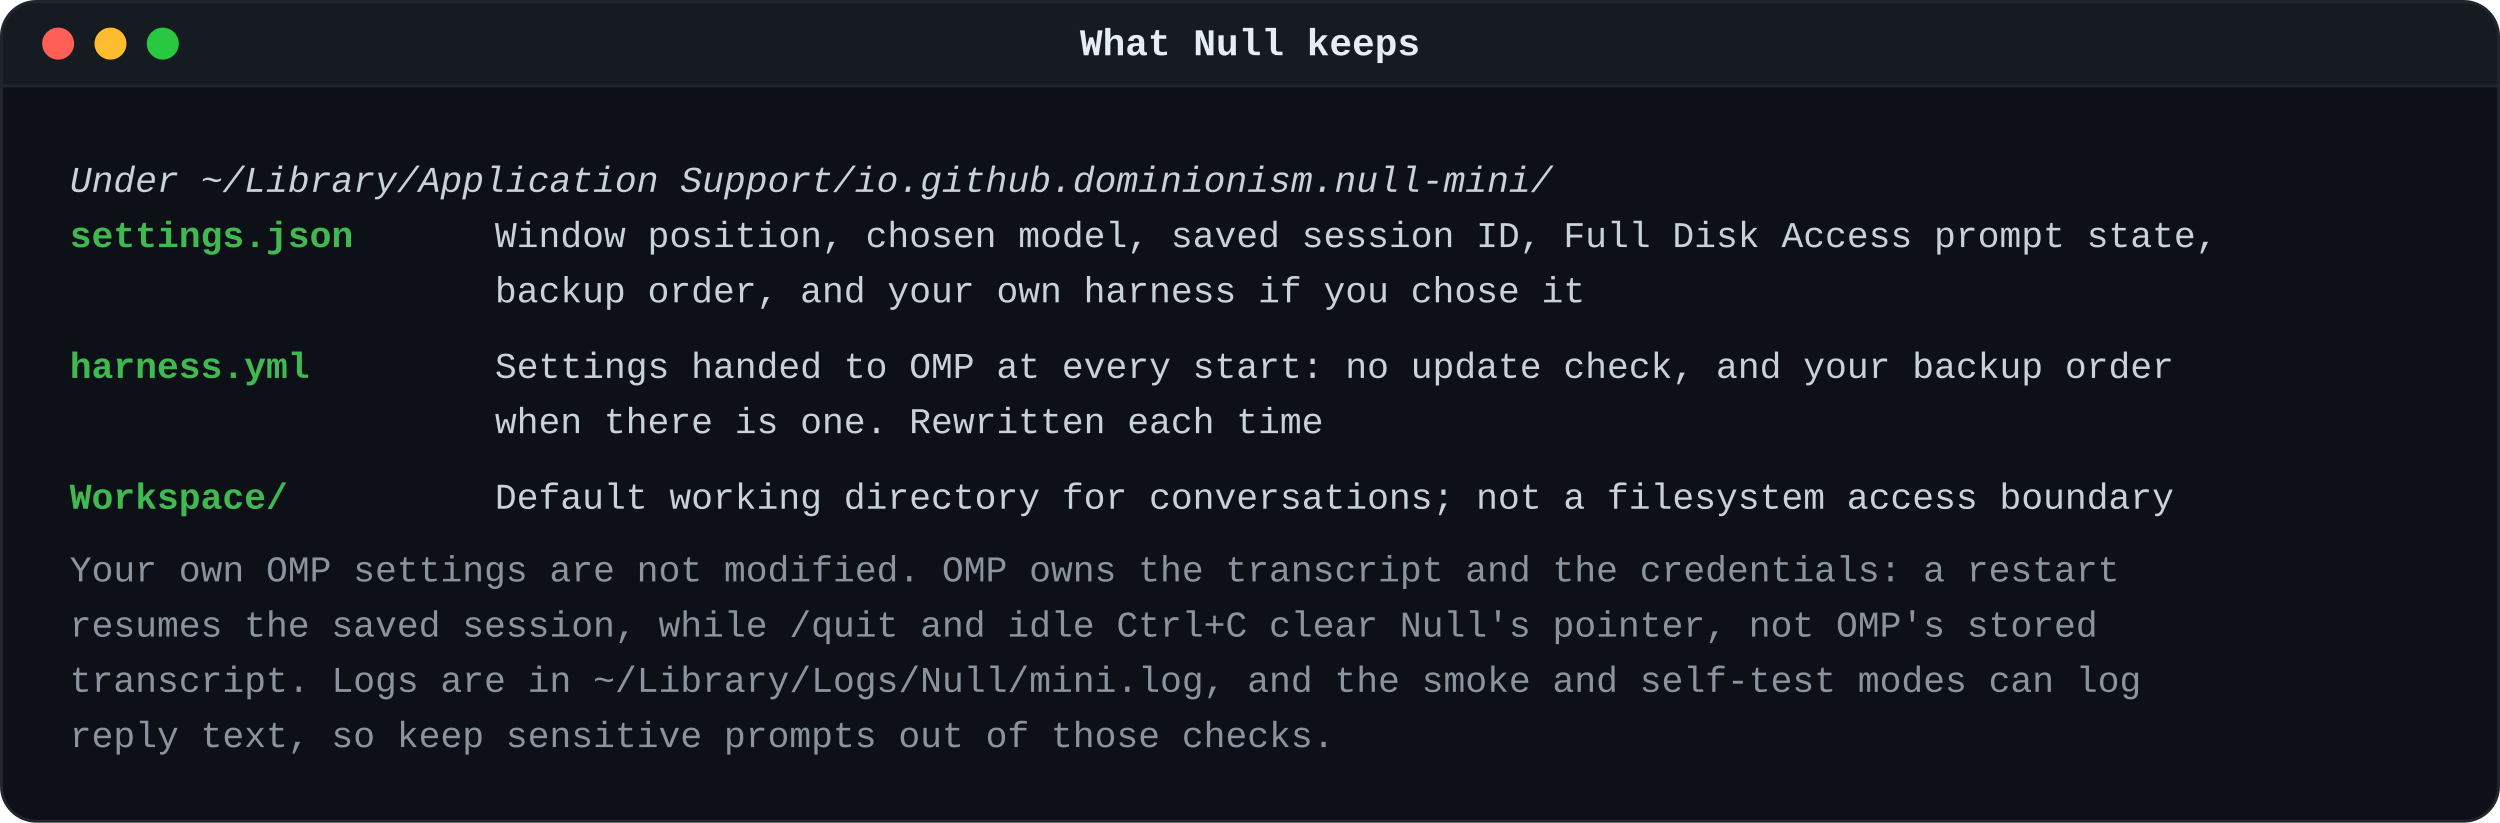
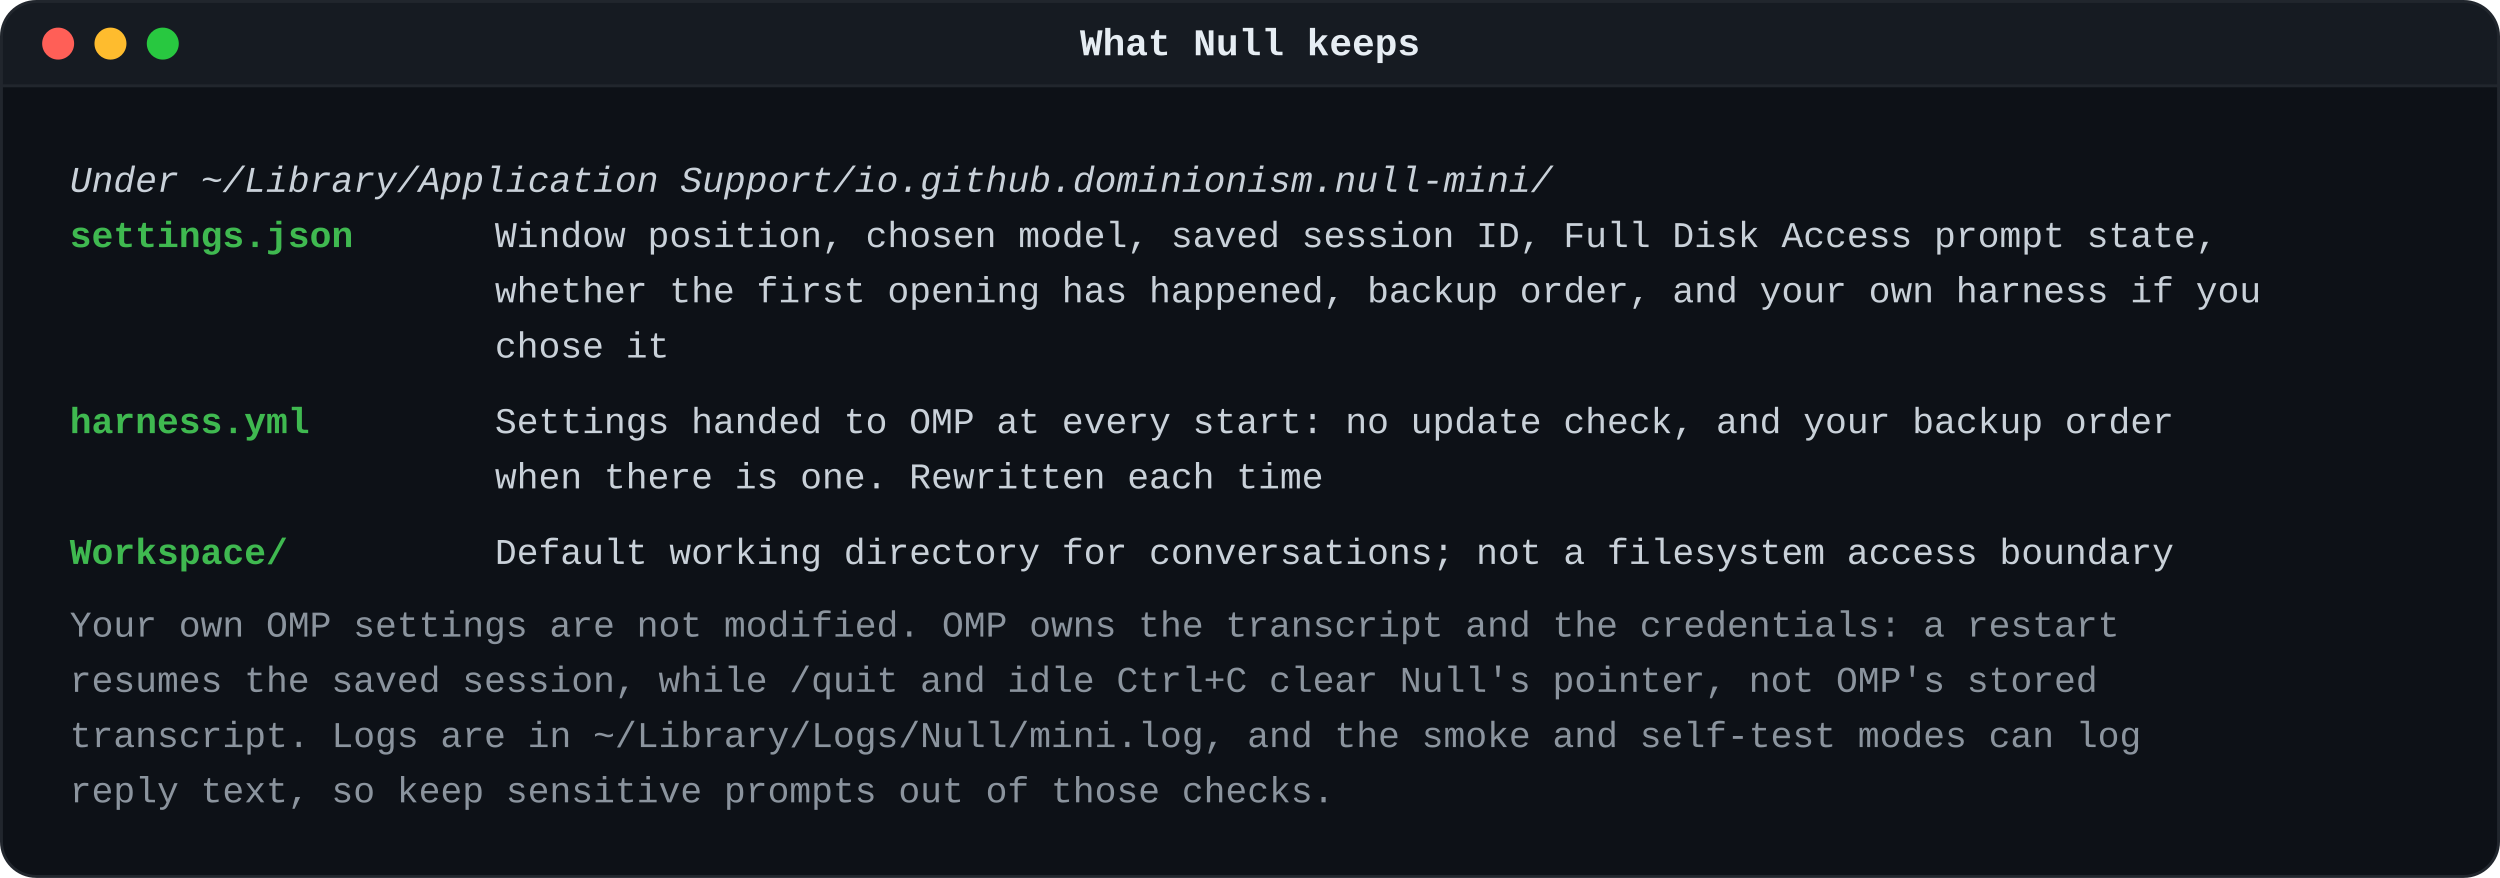
- <svg xmlns="http://www.w3.org/2000/svg" viewBox="0 0 860 283" width="860" height="283" fill="none" role="img" aria-label="What Null keeps. Under ~/Library/Application Support/io.github.dominionism.null-mini/ settings.json: Window position, chosen model, saved session ID, Full Disk Access prompt state, backup order, and your own harness if you chose it harness.yml: Settings handed to OMP at every start: no update check, and your backup order when there is one. Rewritten each time Workspace/: Default working directory for conversations; not a filesystem access boundary Your own OMP settings are not modified. OMP owns the transcript and the credentials: a restart resumes the saved session, while /quit and idle Ctrl+C clear Null's pointer, not OMP's stored transcript. Logs are in ~/Library/Logs/Null/mini.log, and the smoke and self-test modes can log reply text, so keep sensitive prompts out of those checks.">
+ <svg xmlns="http://www.w3.org/2000/svg" viewBox="0 0 860 302" width="860" height="302" fill="none" role="img" aria-label="What Null keeps. Under ~/Library/Application Support/io.github.dominionism.null-mini/ settings.json: Window position, chosen model, saved session ID, Full Disk Access prompt state, whether the first opening has happened, backup order, and your own harness if you chose it harness.yml: Settings handed to OMP at every start: no update check, and your backup order when there is one. Rewritten each time Workspace/: Default working directory for conversations; not a filesystem access boundary Your own OMP settings are not modified. OMP owns the transcript and the credentials: a restart resumes the saved session, while /quit and idle Ctrl+C clear Null's pointer, not OMP's stored transcript. Logs are in ~/Library/Logs/Null/mini.log, and the smoke and self-test modes can log reply text, so keep sensitive prompts out of those checks.">
  <style>
    text { font-family: ui-monospace,SFMono-Regular,'SF Mono',Menlo,Consolas,'Liberation Mono',monospace; }
    .rise { animation: rise .35s ease-out both; }
    .fade { animation: fade .4s ease-out both; }
    .blink { animation: blink 1.1s steps(1) infinite; }
    @keyframes rise { from { opacity: 0; transform: translateY(4px); } }
    @keyframes fade { from { opacity: 0; } }
    @keyframes blink { 50% { opacity: 0; } }
    @keyframes hold { 0%, 99.9% { opacity: 1; } 100% { opacity: 0; } }
    @media (prefers-reduced-motion: reduce) { * { animation: none !important; } }
  </style>
  <clipPath id="win">
-     <rect x="0.5" y="0.5" width="859" height="282" rx="12" />
+     <rect x="0.5" y="0.5" width="859" height="301" rx="12" />
  </clipPath>
  <g clip-path="url(#win)">
-     <rect width="860" height="283" fill="#0D1117" />
+     <rect width="860" height="302" fill="#0D1117" />
    <rect width="860" height="30" fill="#161B22" />
    <path d="M0 29.5H860" stroke="#21262D" />
    <circle cx="20" cy="15.0" r="5.5" fill="#FF5F57" />
    <circle cx="38" cy="15.0" r="5.5" fill="#FEBC2E" />
    <circle cx="56" cy="15.0" r="5.5" fill="#28C840" />
    <text x="430.0" y="19.0" font-size="13" font-weight="600" fill="#E6EDF3" text-anchor="middle">What Null keeps</text>
    <text x="24" y="66.0" font-size="12.5" fill="#C9D1D9" font-style="italic">Under ~/Library/Application Support/io.github.dominionism.null-mini/</text>
    <text x="24" y="85.0" font-size="12.5" font-weight="700" fill="#3FB950">settings.json</text>
    <text x="170.25" y="85.0" font-size="12.5" fill="#C9D1D9">Window position, chosen model, saved session ID, Full Disk Access prompt state,</text>
-     <text x="170.25" y="104.0" font-size="12.5" fill="#C9D1D9">backup order, and your own harness if you chose it</text>
-     <text x="24" y="130.0" font-size="12.5" font-weight="700" fill="#3FB950">harness.yml</text>
-     <text x="170.25" y="130.0" font-size="12.5" fill="#C9D1D9">Settings handed to OMP at every start: no update check, and your backup order</text>
-     <text x="170.25" y="149.0" font-size="12.5" fill="#C9D1D9">when there is one. Rewritten each time</text>
-     <text x="24" y="175.0" font-size="12.5" font-weight="700" fill="#3FB950">Workspace/</text>
-     <text x="170.25" y="175.0" font-size="12.5" fill="#C9D1D9">Default working directory for conversations; not a filesystem access boundary</text>
-     <text x="24" y="200.0" font-size="12.5" fill="#8B949E">Your own OMP settings are not modified. OMP owns the transcript and the credentials: a restart</text>
-     <text x="24" y="219.0" font-size="12.5" fill="#8B949E">resumes the saved session, while /quit and idle Ctrl+C clear Null's pointer, not OMP's stored</text>
-     <text x="24" y="238.0" font-size="12.5" fill="#8B949E">transcript. Logs are in ~/Library/Logs/Null/mini.log, and the smoke and self-test modes can log</text>
-     <text x="24" y="257.0" font-size="12.5" fill="#8B949E">reply text, so keep sensitive prompts out of those checks.</text>
+     <text x="170.25" y="104.0" font-size="12.5" fill="#C9D1D9">whether the first opening has happened, backup order, and your own harness if you</text>
+     <text x="170.25" y="123.0" font-size="12.5" fill="#C9D1D9">chose it</text>
+     <text x="24" y="149.0" font-size="12.5" font-weight="700" fill="#3FB950">harness.yml</text>
+     <text x="170.25" y="149.0" font-size="12.5" fill="#C9D1D9">Settings handed to OMP at every start: no update check, and your backup order</text>
+     <text x="170.25" y="168.0" font-size="12.5" fill="#C9D1D9">when there is one. Rewritten each time</text>
+     <text x="24" y="194.0" font-size="12.5" font-weight="700" fill="#3FB950">Workspace/</text>
+     <text x="170.25" y="194.0" font-size="12.5" fill="#C9D1D9">Default working directory for conversations; not a filesystem access boundary</text>
+     <text x="24" y="219.0" font-size="12.5" fill="#8B949E">Your own OMP settings are not modified. OMP owns the transcript and the credentials: a restart</text>
+     <text x="24" y="238.0" font-size="12.5" fill="#8B949E">resumes the saved session, while /quit and idle Ctrl+C clear Null's pointer, not OMP's stored</text>
+     <text x="24" y="257.0" font-size="12.5" fill="#8B949E">transcript. Logs are in ~/Library/Logs/Null/mini.log, and the smoke and self-test modes can log</text>
+     <text x="24" y="276.0" font-size="12.5" fill="#8B949E">reply text, so keep sensitive prompts out of those checks.</text>
  </g>
-   <rect x="0.5" y="0.5" width="859" height="282" rx="12" stroke="#21262D" />
+   <rect x="0.5" y="0.5" width="859" height="301" rx="12" stroke="#21262D" />
</svg>
